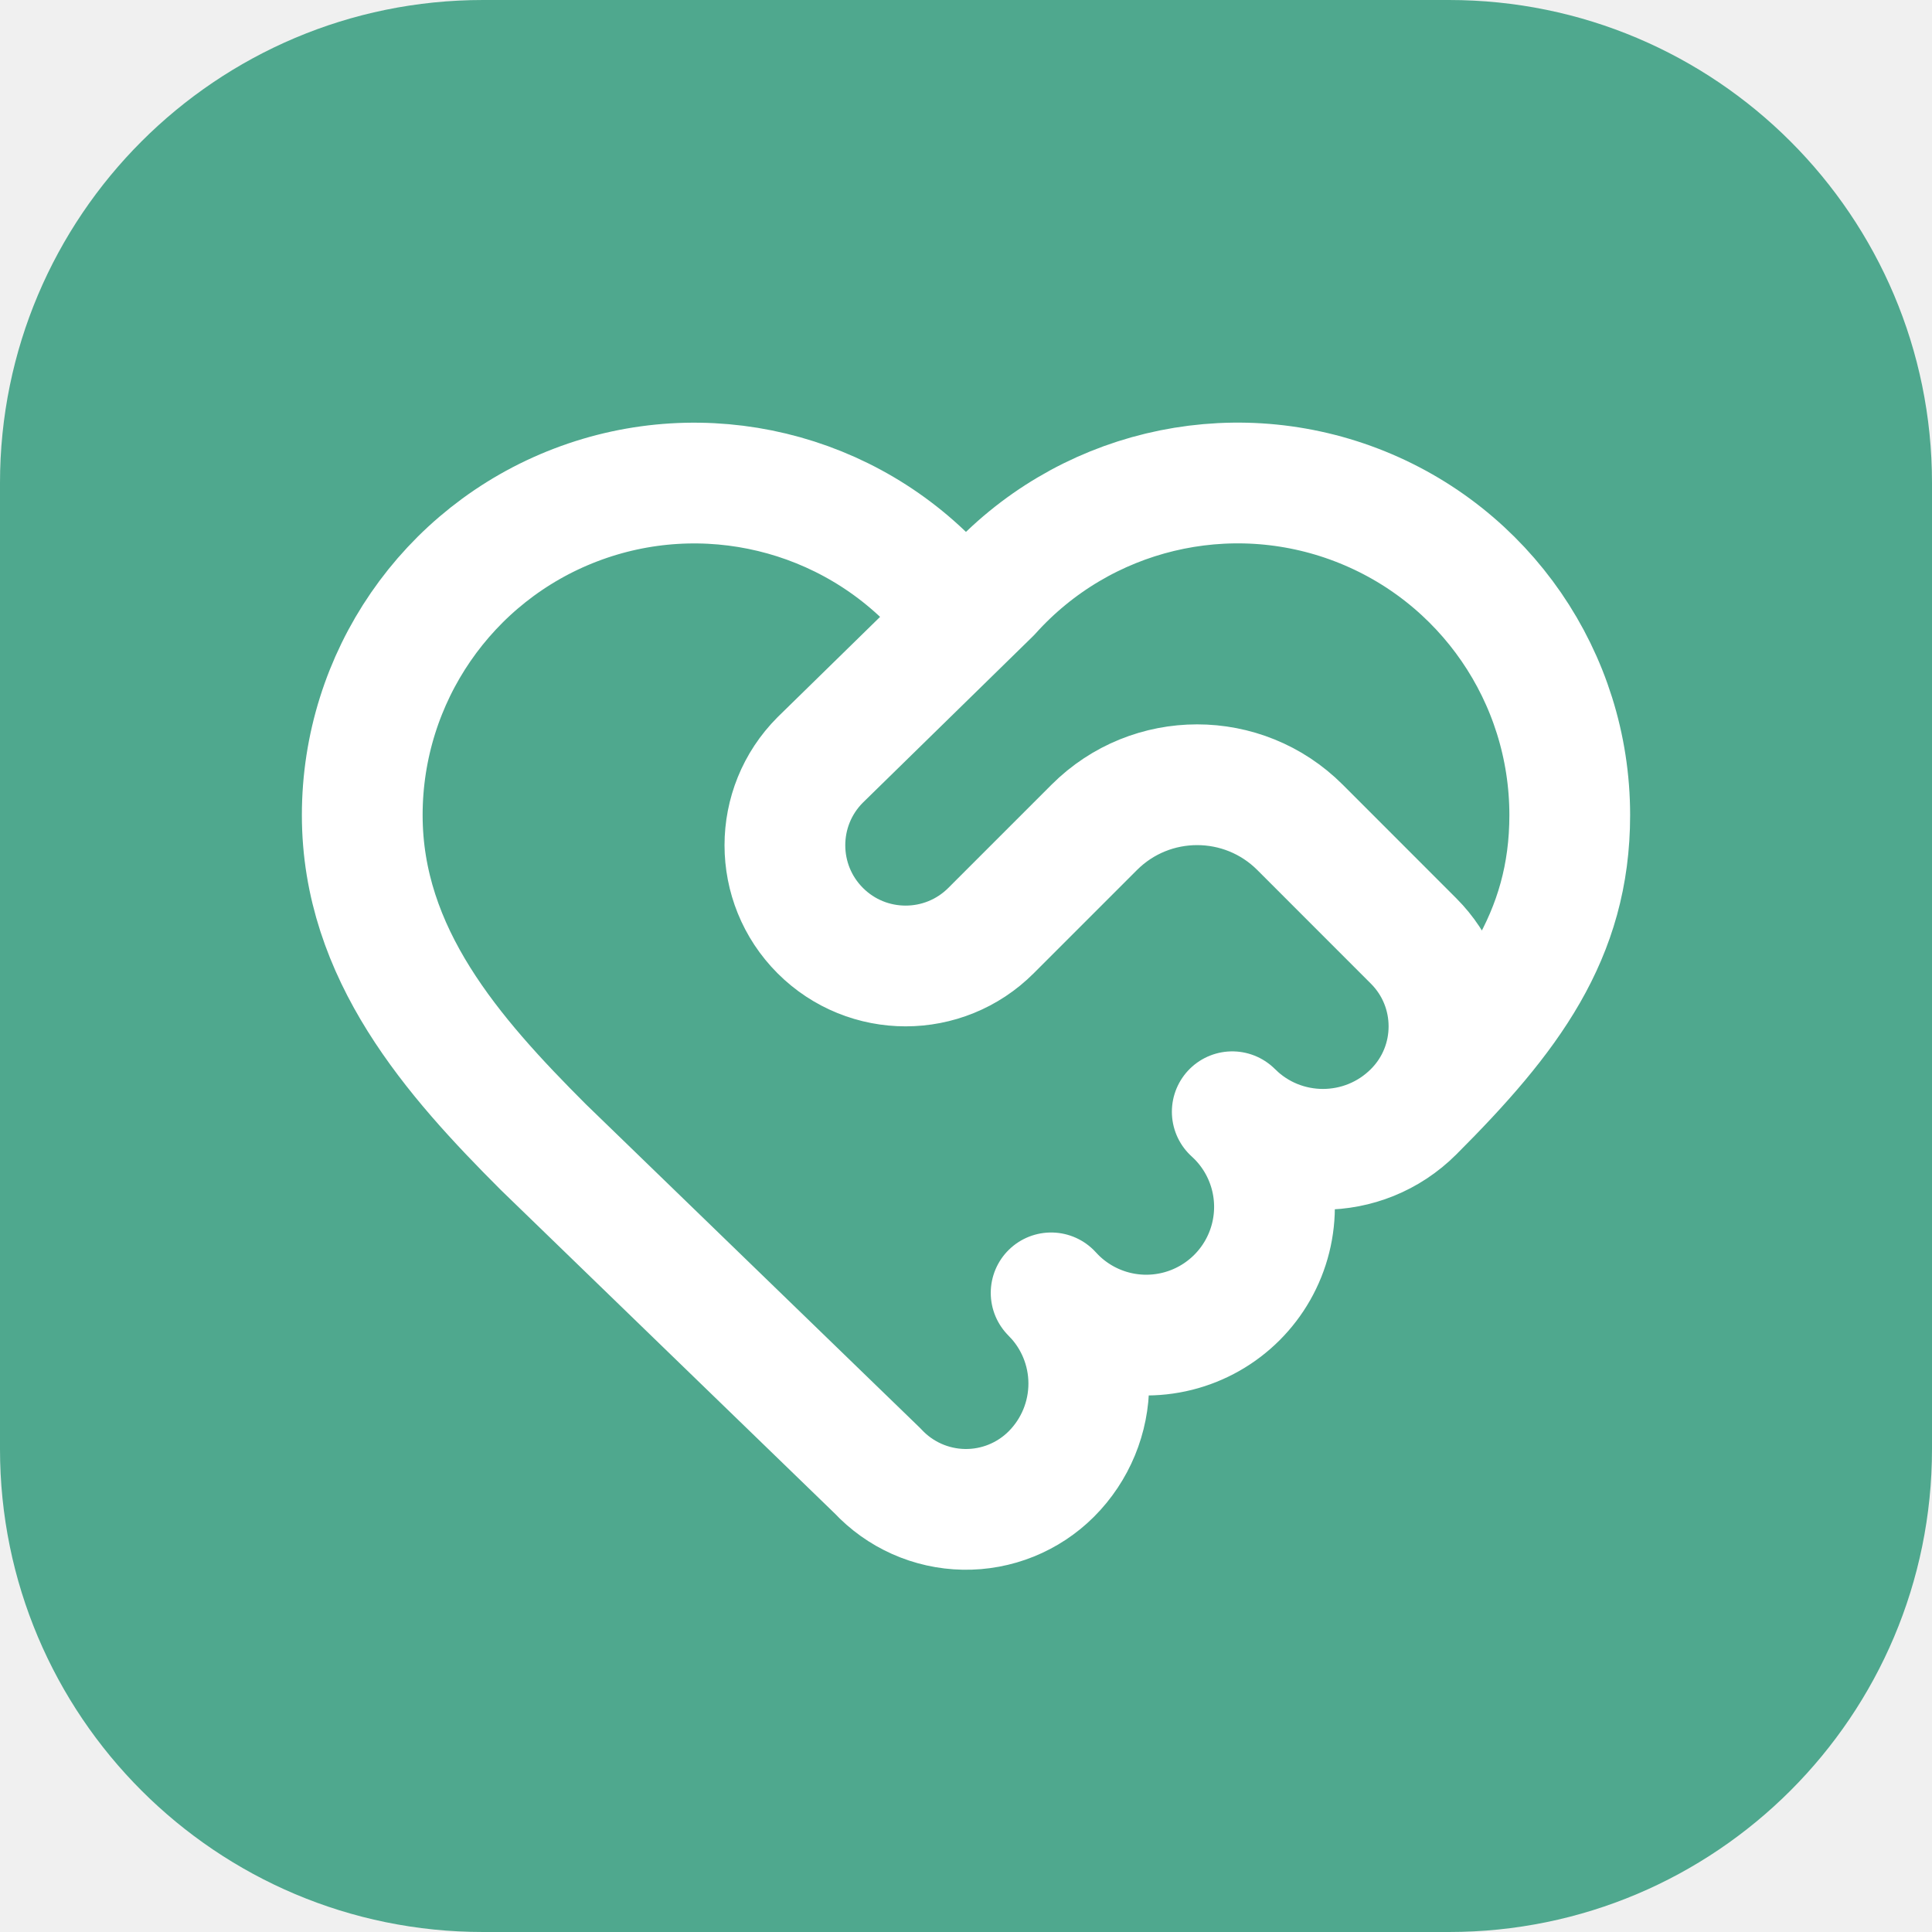
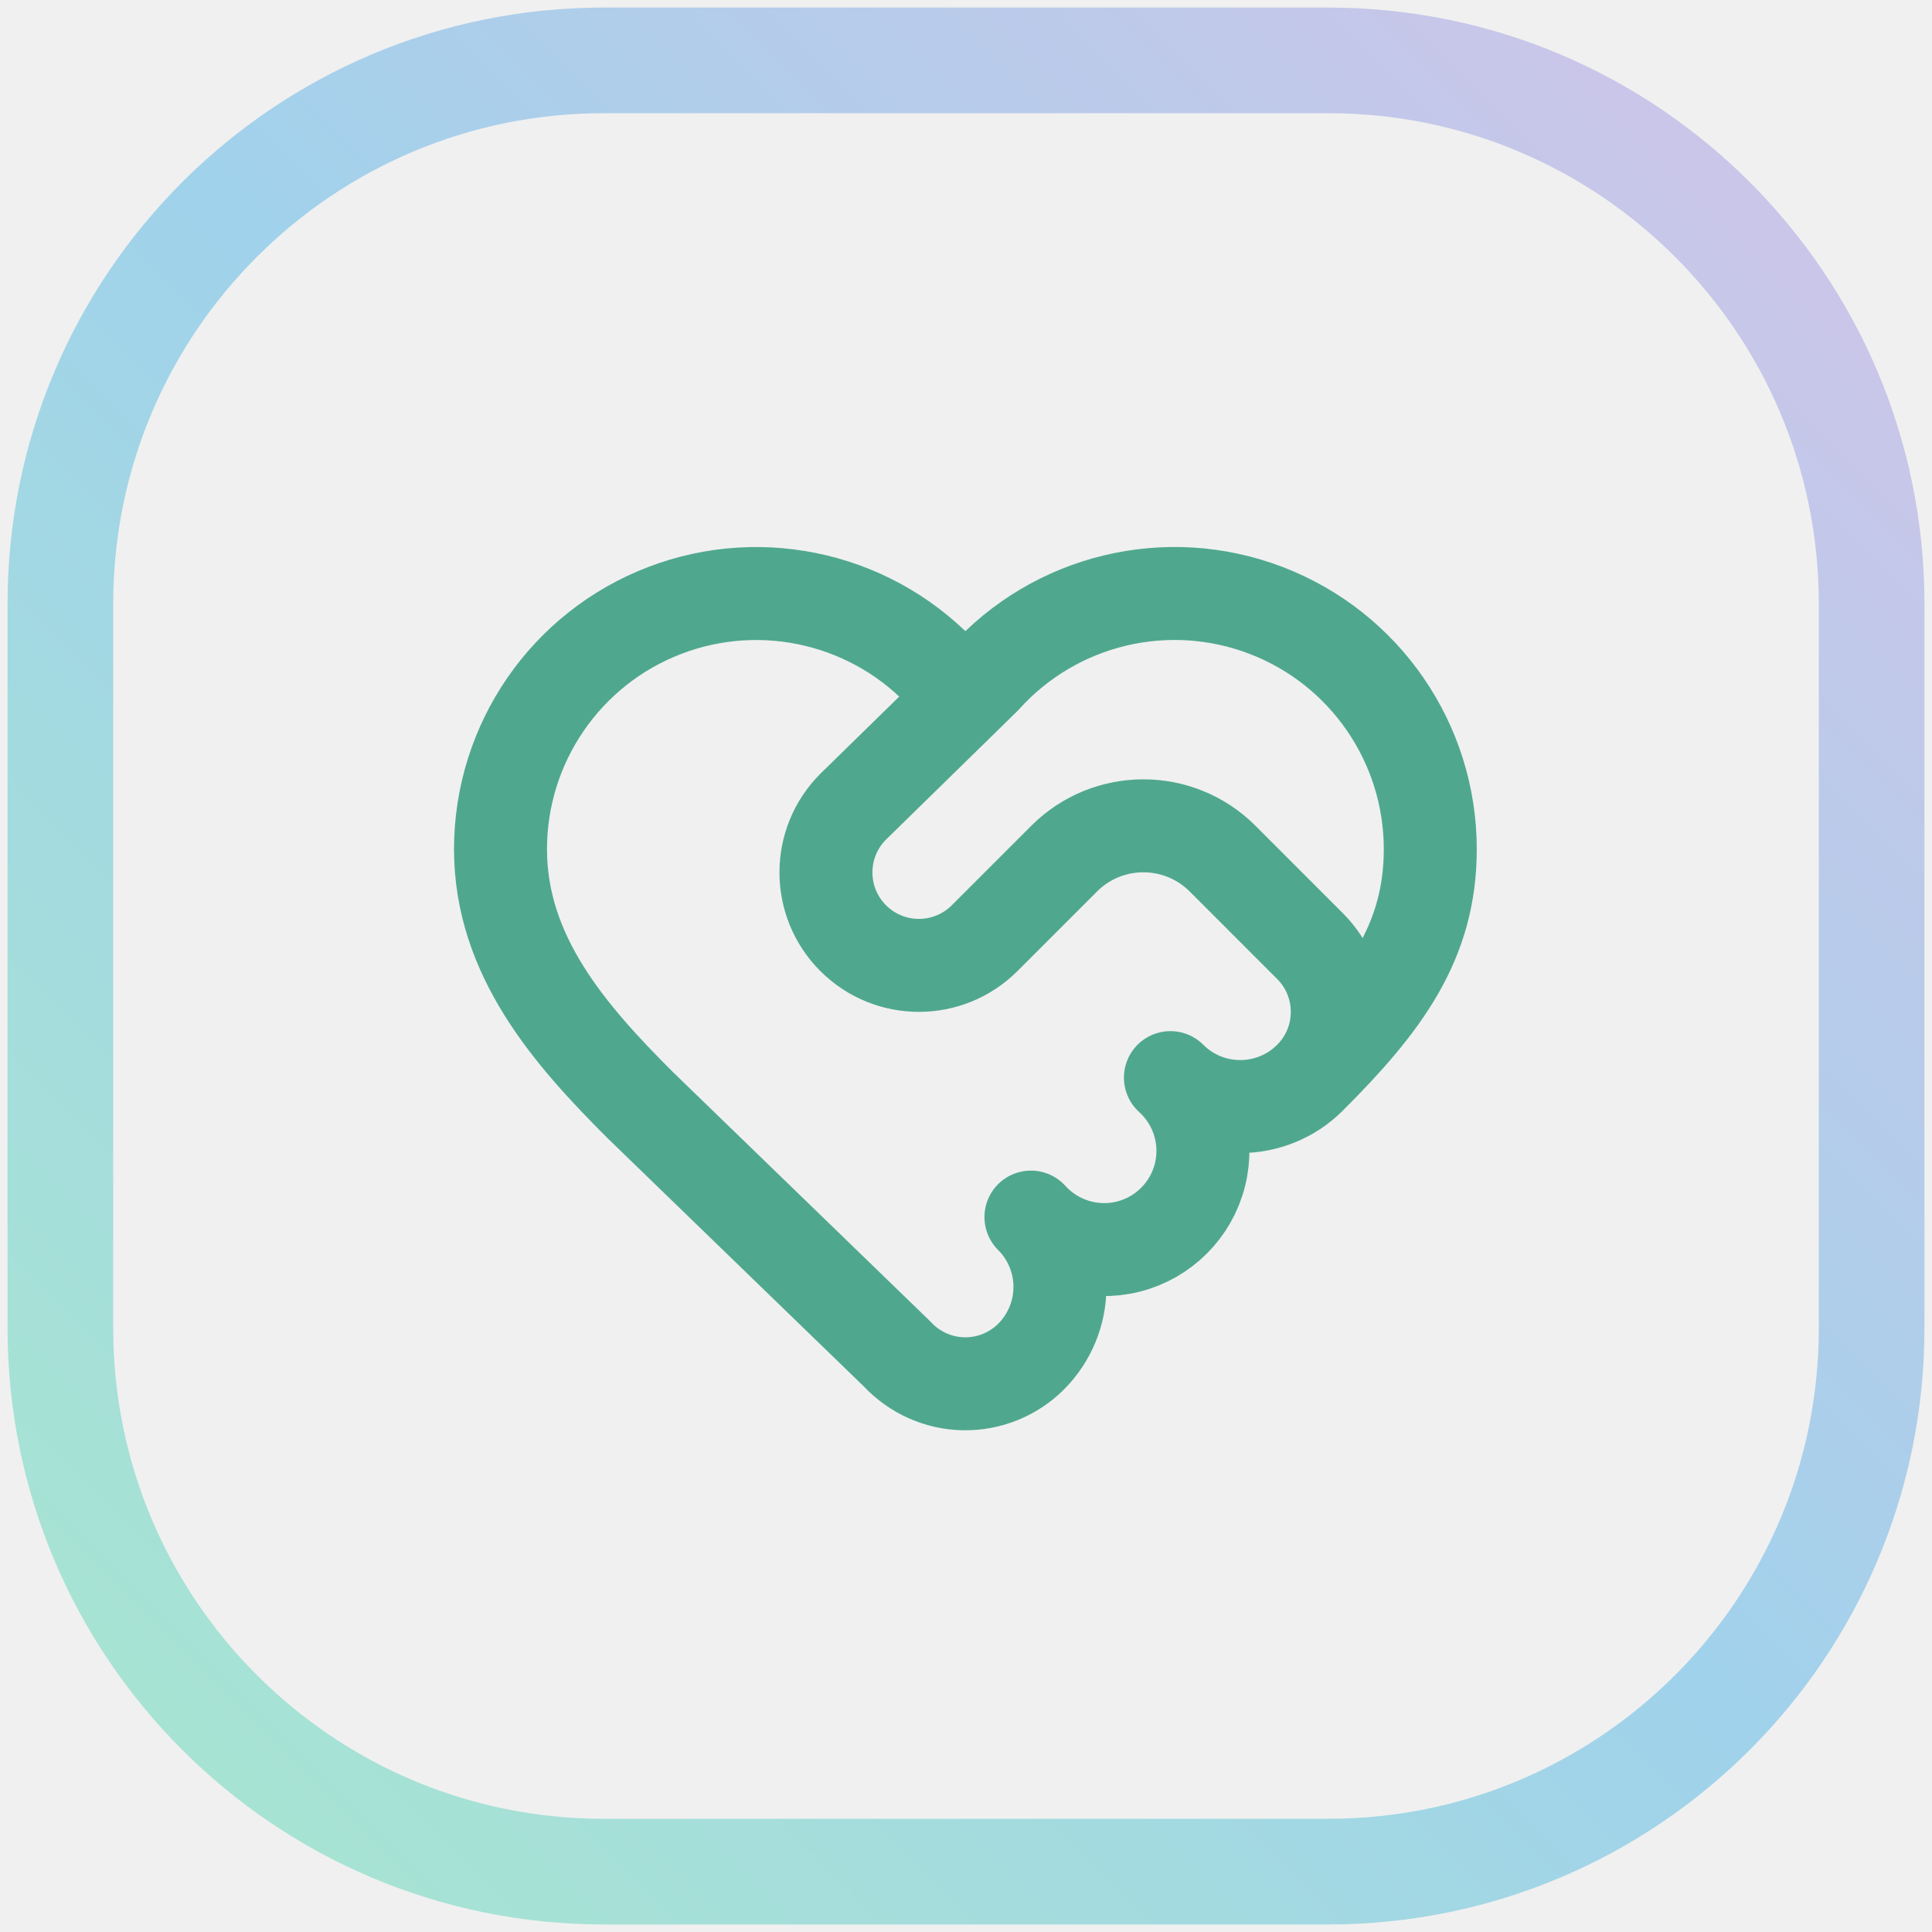
<svg xmlns="http://www.w3.org/2000/svg" width="64" height="64" viewBox="0 0 64 64" fill="none">
-   <rect width="64" height="64" rx="16" fill="#4FA88E" />
-   <g transform="translate(8, 8) scale(2)">
-     <path d="M19.414 14.414C21 12.828 22 11.5 22 9.5a5.5 5.5 0 0 0-9.591-3.676.6.6 0 0 1-.818.001A5.5 5.5 0 0 0 2 9.5c0 2.3 1.5 4 3 5.5l5.535 5.362a2 2 0 0 0 2.879.052 2.12 2.12 0 0 0-.004-3 2.124 2.124 0 1 0 3-3 2.124 2.124 0 0 0 3.004 0 2 2 0 0 0 0-2.828l-1.881-1.882a2.41 2.41 0 0 0-3.409 0l-1.71 1.71a2 2 0 0 1-2.828 0 2 2 0 0 1 0-2.828l2.823-2.762" stroke="#FFFFFF" stroke-width="2" stroke-linecap="round" stroke-linejoin="round" />
+   <defs>
+     <linearGradient id="bordaGradiente" x1="0%" y1="100%" x2="100%" y2="0%">
+       <stop offset="0%" stop-color="#A8E6CF" />
+       <stop offset="50%" stop-color="#A0D2EB" />
+       <stop offset="100%" stop-color="#D1C4E9" />
+     </linearGradient>
+   </defs>
+   <rect x="2" y="2" width="60" height="60" rx="18" fill="none" stroke="url(#bordaGradiente)" stroke-width="3.5" />
+   <g transform="translate(13.5, 13.5) scale(1.54)">
+     <path d="M19.414 14.414C21 12.828 22 11.5 22 9.5a5.5 5.5 0 0 0-9.591-3.676.6.6 0 0 1-.818.001A5.5 5.5 0 0 0 2 9.5c0 2.3 1.5 4 3 5.5l5.535 5.362a2 2 0 0 0 2.879.052 2.12 2.12 0 0 0-.004-3 2.124 2.124 0 1 0 3-3 2.124 2.124 0 0 0 3.004 0 2 2 0 0 0 0-2.828l-1.881-1.882a2.41 2.41 0 0 0-3.409 0l-1.71 1.71a2 2 0 0 1-2.828 0 2 2 0 0 1 0-2.828l2.823-2.762" stroke="#4FA88E" stroke-width="2" stroke-linecap="round" stroke-linejoin="round" />
  </g>
</svg>
